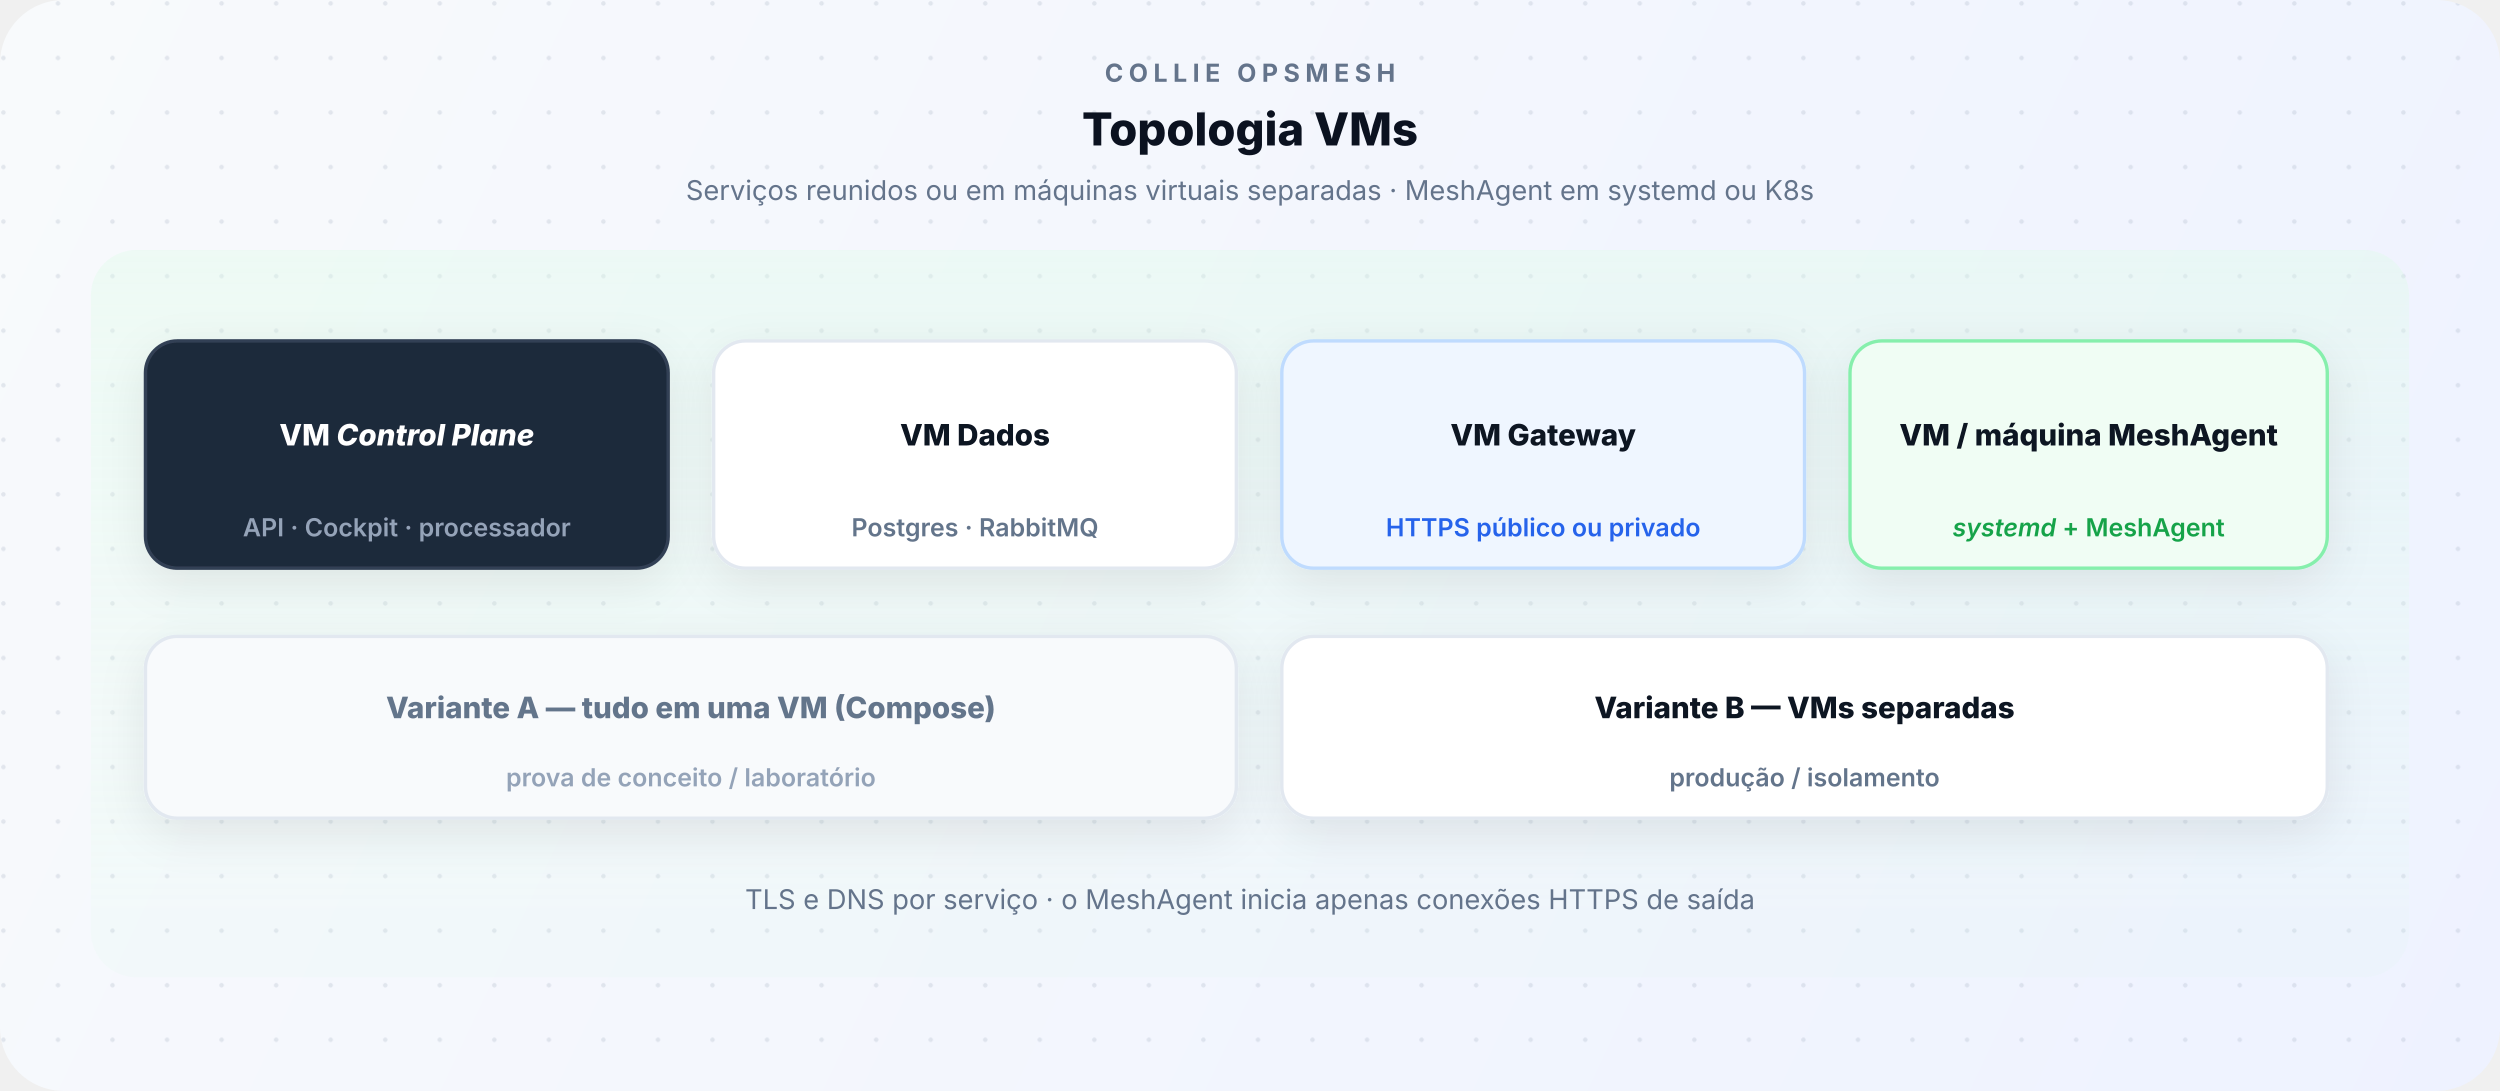
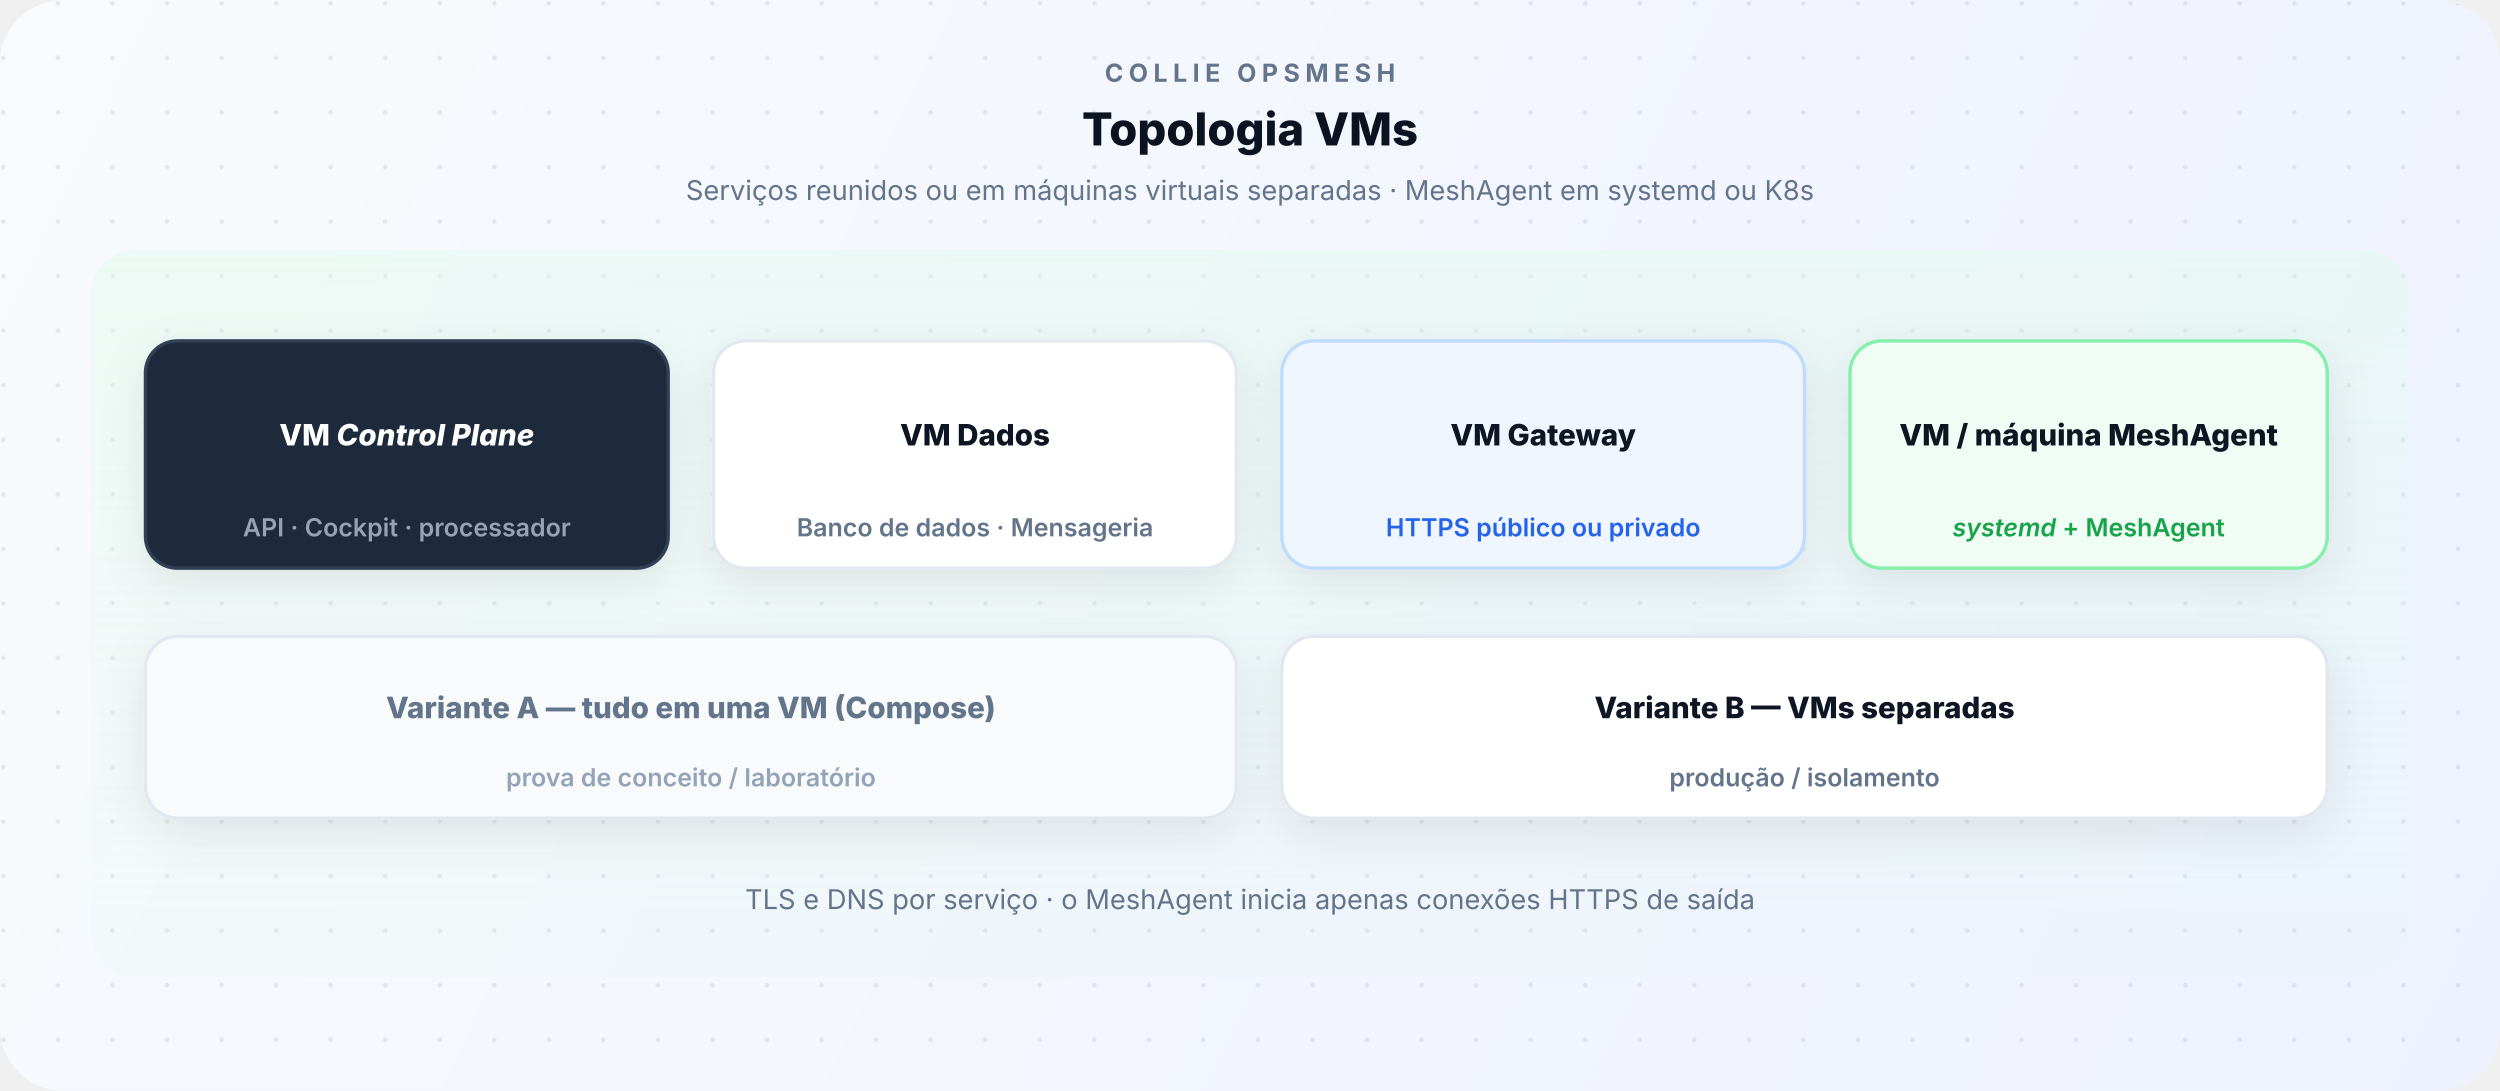
<svg xmlns="http://www.w3.org/2000/svg" width="1100" height="480" viewBox="0 0 1100 480" fill="none" role="img" aria-labelledby="t d">
  <defs>
    <linearGradient id="bg" x1="0" y1="0" x2="1100" y2="520" gradientUnits="userSpaceOnUse">
      <stop offset="0%" stop-color="#F8FAFC" />
      <stop offset="100%" stop-color="#EEF2FF" />
    </linearGradient>
    <linearGradient id="cpGrad" x1="0" y1="0" x2="500" y2="200" gradientUnits="userSpaceOnUse">
      <stop offset="0%" stop-color="#141B2D" />
      <stop offset="100%" stop-color="#0B1220" />
    </linearGradient>
    <linearGradient id="zoneCollie" x1="0" y1="0" x2="0" y2="400" gradientUnits="userSpaceOnUse">
      <stop offset="0%" stop-color="#DBEAFE" stop-opacity="0.45" />
      <stop offset="100%" stop-color="#DBEAFE" stop-opacity="0.12" />
    </linearGradient>
    <linearGradient id="zoneClient" x1="0" y1="0" x2="0" y2="400" gradientUnits="userSpaceOnUse">
      <stop offset="0%" stop-color="#DCFCE7" stop-opacity="0.45" />
      <stop offset="100%" stop-color="#DCFCE7" stop-opacity="0.12" />
    </linearGradient>
    <filter id="sh" x="-20%" y="-20%" width="140%" height="160%">
      <feDropShadow dx="0" dy="6" stdDeviation="10" flood-color="#0B1220" flood-opacity="0.08" />
    </filter>
    <marker id="arrB" markerWidth="8" markerHeight="8" refX="6" refY="3" orient="auto">
      <path d="M0 0l6 3-6 3" fill="none" stroke="#2563EB" stroke-width="1.5" />
    </marker>
    <marker id="arrG" markerWidth="8" markerHeight="8" refX="6" refY="3" orient="auto">
      <path d="M0 0l6 3-6 3" fill="none" stroke="#16A34A" stroke-width="1.5" />
    </marker>
    <pattern id="dots" width="24" height="24" patternUnits="userSpaceOnUse">
      <circle cx="1.5" cy="1.5" r="1" fill="#94A3B8" opacity="0.22" />
    </pattern>
  </defs>
  <rect width="1100" height="480" rx="28" fill="url(#bg)" />
  <rect width="1100" height="480" rx="28" fill="url(#dots)" />
  <text x="550.0" y="36" font-family="Inter,Arial,sans-serif" font-size="11" font-weight="700" fill="#64748B" text-anchor="middle" letter-spacing="2.4">COLLIE OPSMESH</text>
  <text x="550.0" y="64" font-family="Inter,Arial,sans-serif" font-size="20" font-weight="800" fill="#0B1220" text-anchor="middle">Topologia VMs</text>
  <text x="550.0" y="88" font-family="Inter,Arial,sans-serif" font-size="12" fill="#64748B" text-anchor="middle">Serviços reunidos ou em máquinas virtuais separadas · MeshAgent em systemd ou K8s</text>
  <rect x="40" y="110" width="1020" height="320" rx="20" fill="url(#zoneClient)" />
  <g filter="url(#sh)" font-family="Inter,Arial,sans-serif">
    <rect x="64" y="150" width="230" height="100" rx="14" fill="#1E293B" stroke="#334155" stroke-width="1.5" />
    <text x="179.0" y="196.0" font-size="13" font-weight="800" fill="#FFFFFF" text-anchor="middle">VM <tspan font-style="italic">Control Plane</tspan>
    </text>
    <text x="179.0" y="236" font-size="11" font-weight="600" fill="#94A3B8" text-anchor="middle">API · Cockpit · processador</text>
  </g>
  <g filter="url(#sh)" font-family="Inter,Arial,sans-serif">
    <rect x="314" y="150" width="230" height="100" rx="14" fill="#FFFFFF" stroke="#E2E8F0" stroke-width="1.5" />
    <text x="429.0" y="196.0" font-size="13" font-weight="800" fill="#0B1220" text-anchor="middle">VM Dados</text>
-     <text x="429.0" y="236" font-size="11" font-weight="600" fill="#64748B" text-anchor="middle">Postgres · RabbitMQ</text>
+     <text x="429.0" y="236" font-size="11" font-weight="600" fill="#64748B" text-anchor="middle">Banco de dados · Mensageria</text>
  </g>
  <g filter="url(#sh)" font-family="Inter,Arial,sans-serif">
    <rect x="564" y="150" width="230" height="100" rx="14" fill="#EFF6FF" stroke="#BFDBFE" stroke-width="1.5" />
    <text x="679.0" y="196.0" font-size="13" font-weight="800" fill="#0B1220" text-anchor="middle">VM Gateway</text>
    <text x="679.0" y="236" font-size="11" font-weight="600" fill="#2563EB" text-anchor="middle">HTTPS público ou privado</text>
  </g>
  <g filter="url(#sh)" font-family="Inter,Arial,sans-serif">
    <rect x="814" y="150" width="210" height="100" rx="14" fill="#F0FDF4" stroke="#86EFAC" stroke-width="1.5" />
    <text x="919.0" y="196.0" font-size="13" font-weight="800" fill="#0B1220" text-anchor="middle">VM / máquina MeshAgent</text>
    <text x="919.0" y="236" font-size="11" font-weight="600" fill="#16A34A" text-anchor="middle">
      <tspan font-style="italic">systemd</tspan> + MeshAgent</text>
  </g>
  <g filter="url(#sh)" font-family="Inter,Arial,sans-serif">
    <rect x="64" y="280" width="480" height="80" rx="14" fill="#F8FAFC" stroke="#E2E8F0" stroke-width="1.5" />
    <text x="304.0" y="316.0" font-size="13" font-weight="800" fill="#64748B" text-anchor="middle">Variante A — tudo em uma VM (Compose)</text>
    <text x="304.0" y="346" font-size="11" font-weight="600" fill="#94A3B8" text-anchor="middle">prova de conceito / laboratório</text>
  </g>
  <g filter="url(#sh)" font-family="Inter,Arial,sans-serif">
    <rect x="564" y="280" width="460" height="80" rx="14" fill="#FFFFFF" stroke="#E2E8F0" stroke-width="1.5" />
    <text x="794.0" y="316.0" font-size="13" font-weight="800" fill="#0B1220" text-anchor="middle">Variante B — VMs separadas</text>
    <text x="794.0" y="346" font-size="11" font-weight="600" fill="#64748B" text-anchor="middle">produção / isolamento</text>
  </g>
  <text x="550" y="400" font-family="Inter,Arial,sans-serif" font-size="12" fill="#64748B" text-anchor="middle">TLS e DNS por serviço · o MeshAgent inicia apenas conexões HTTPS de saída</text>
</svg>
